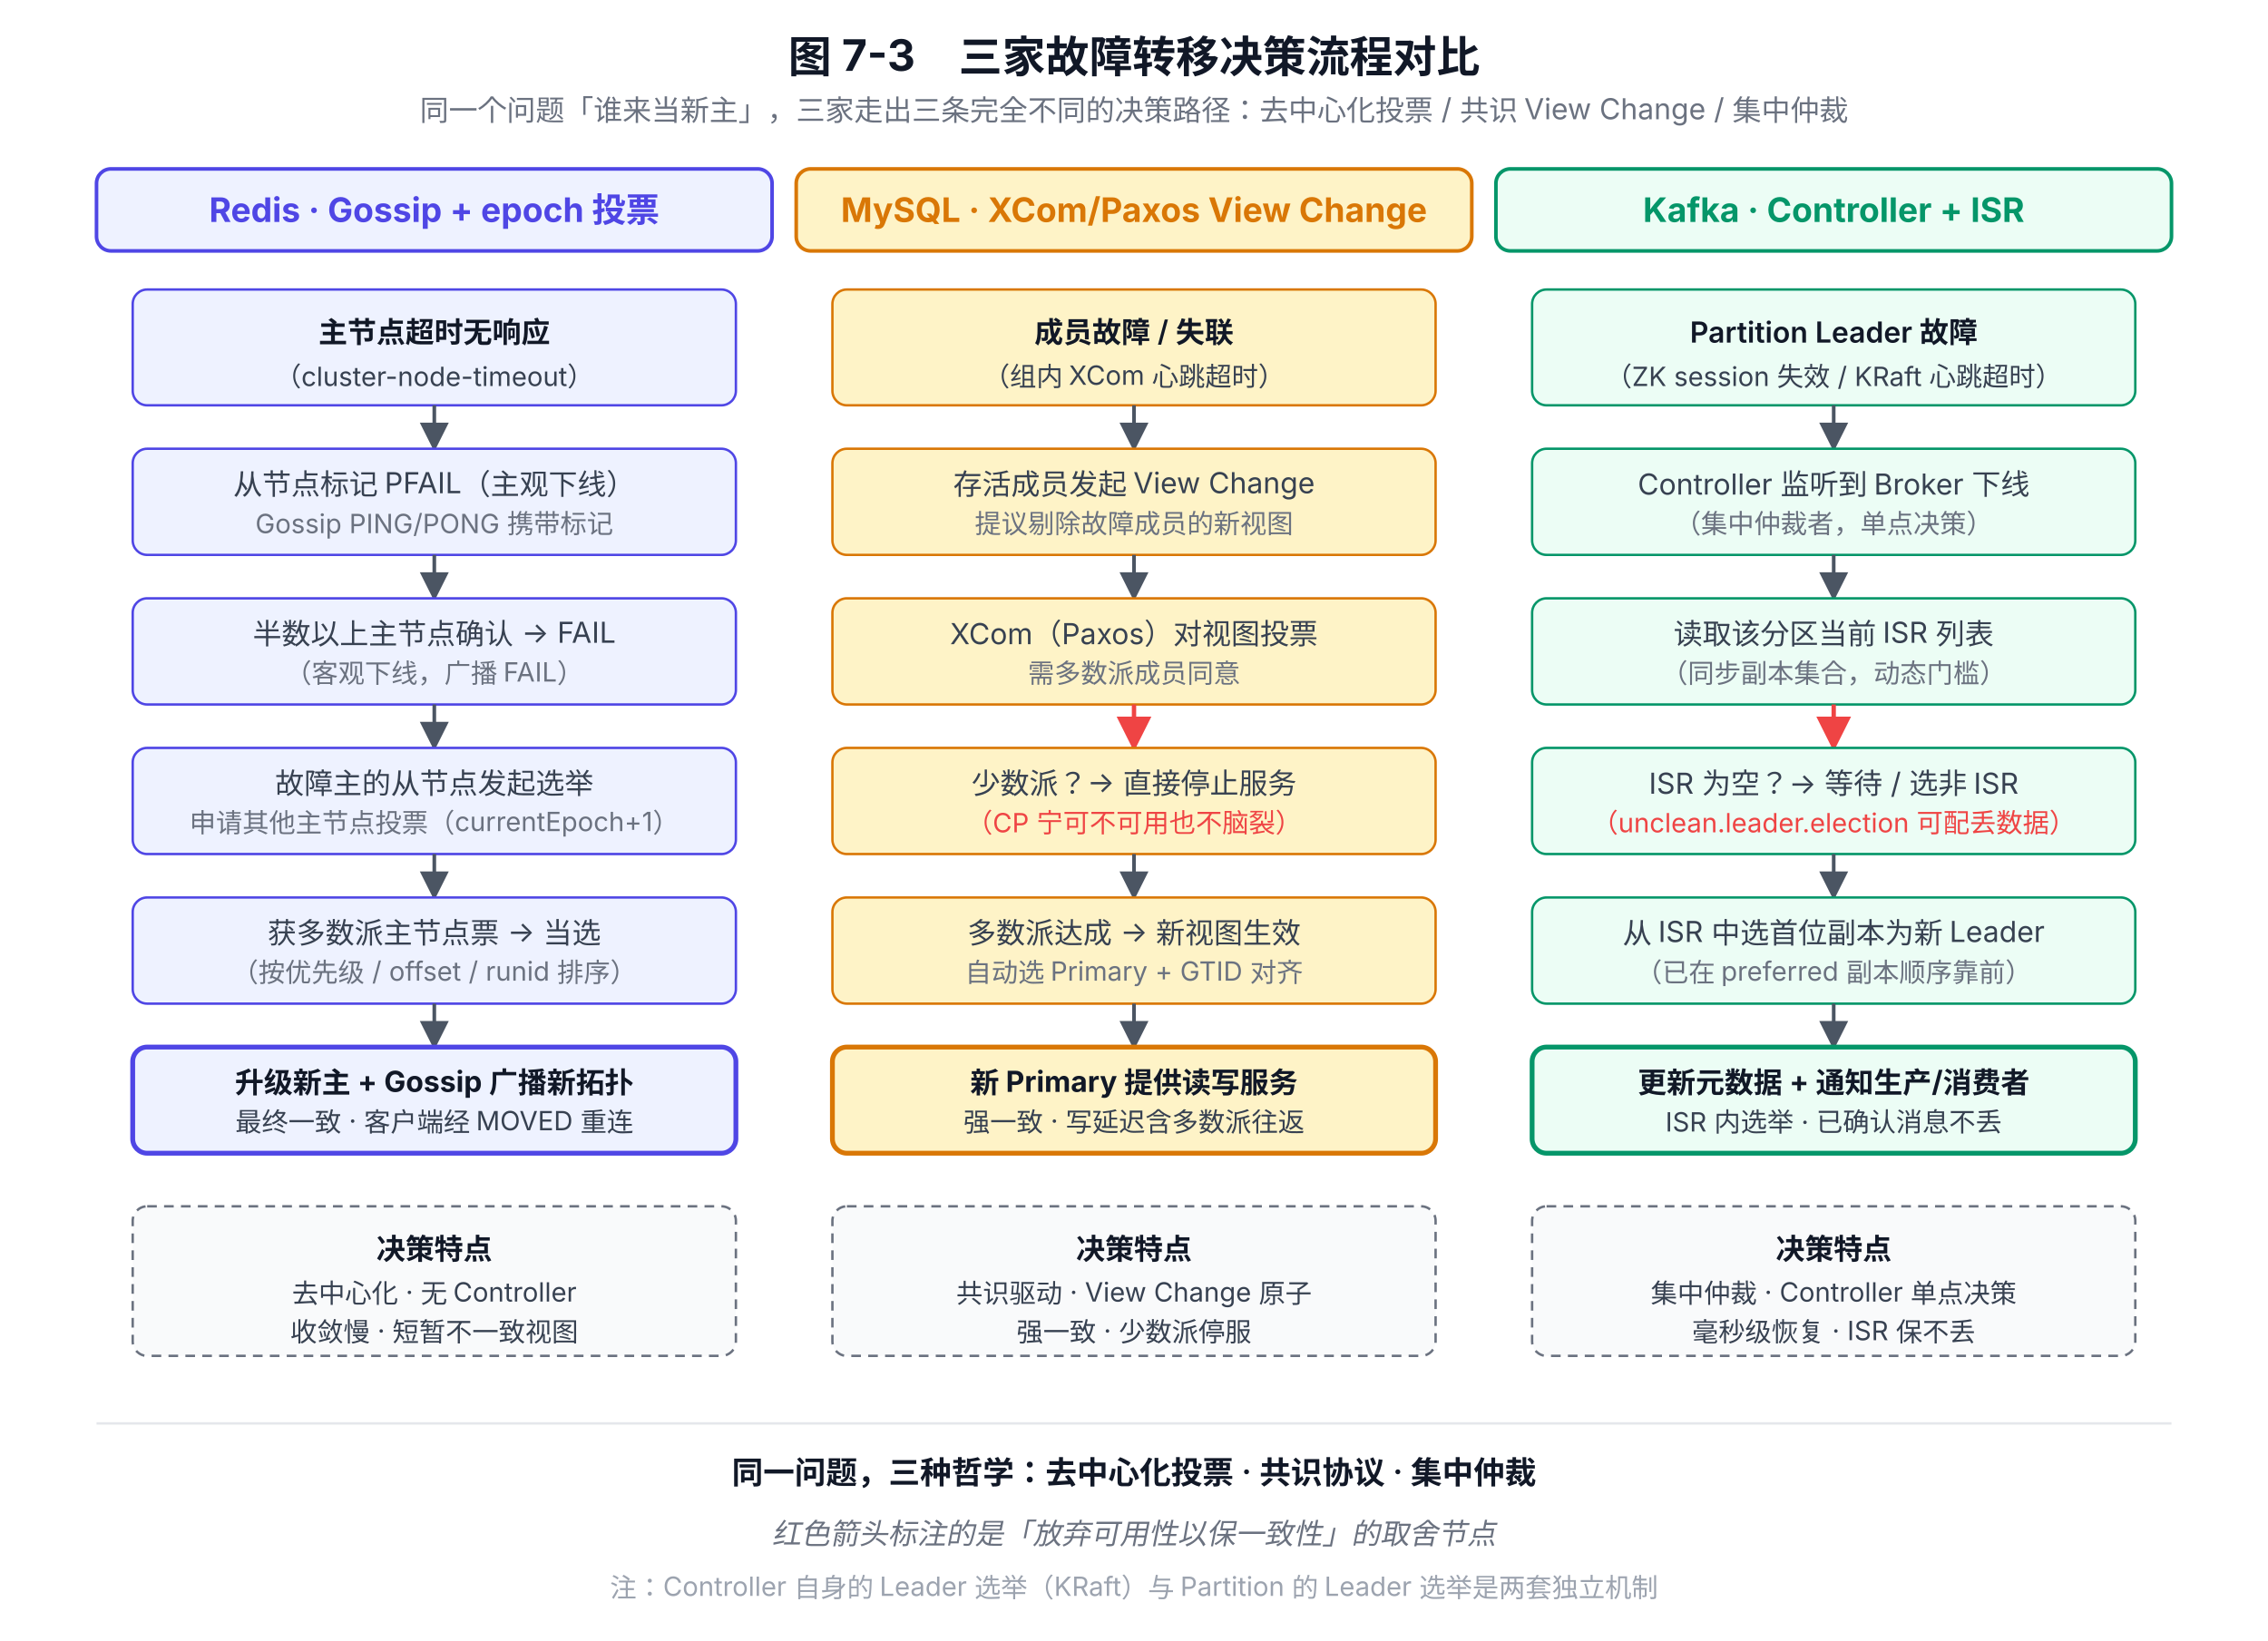
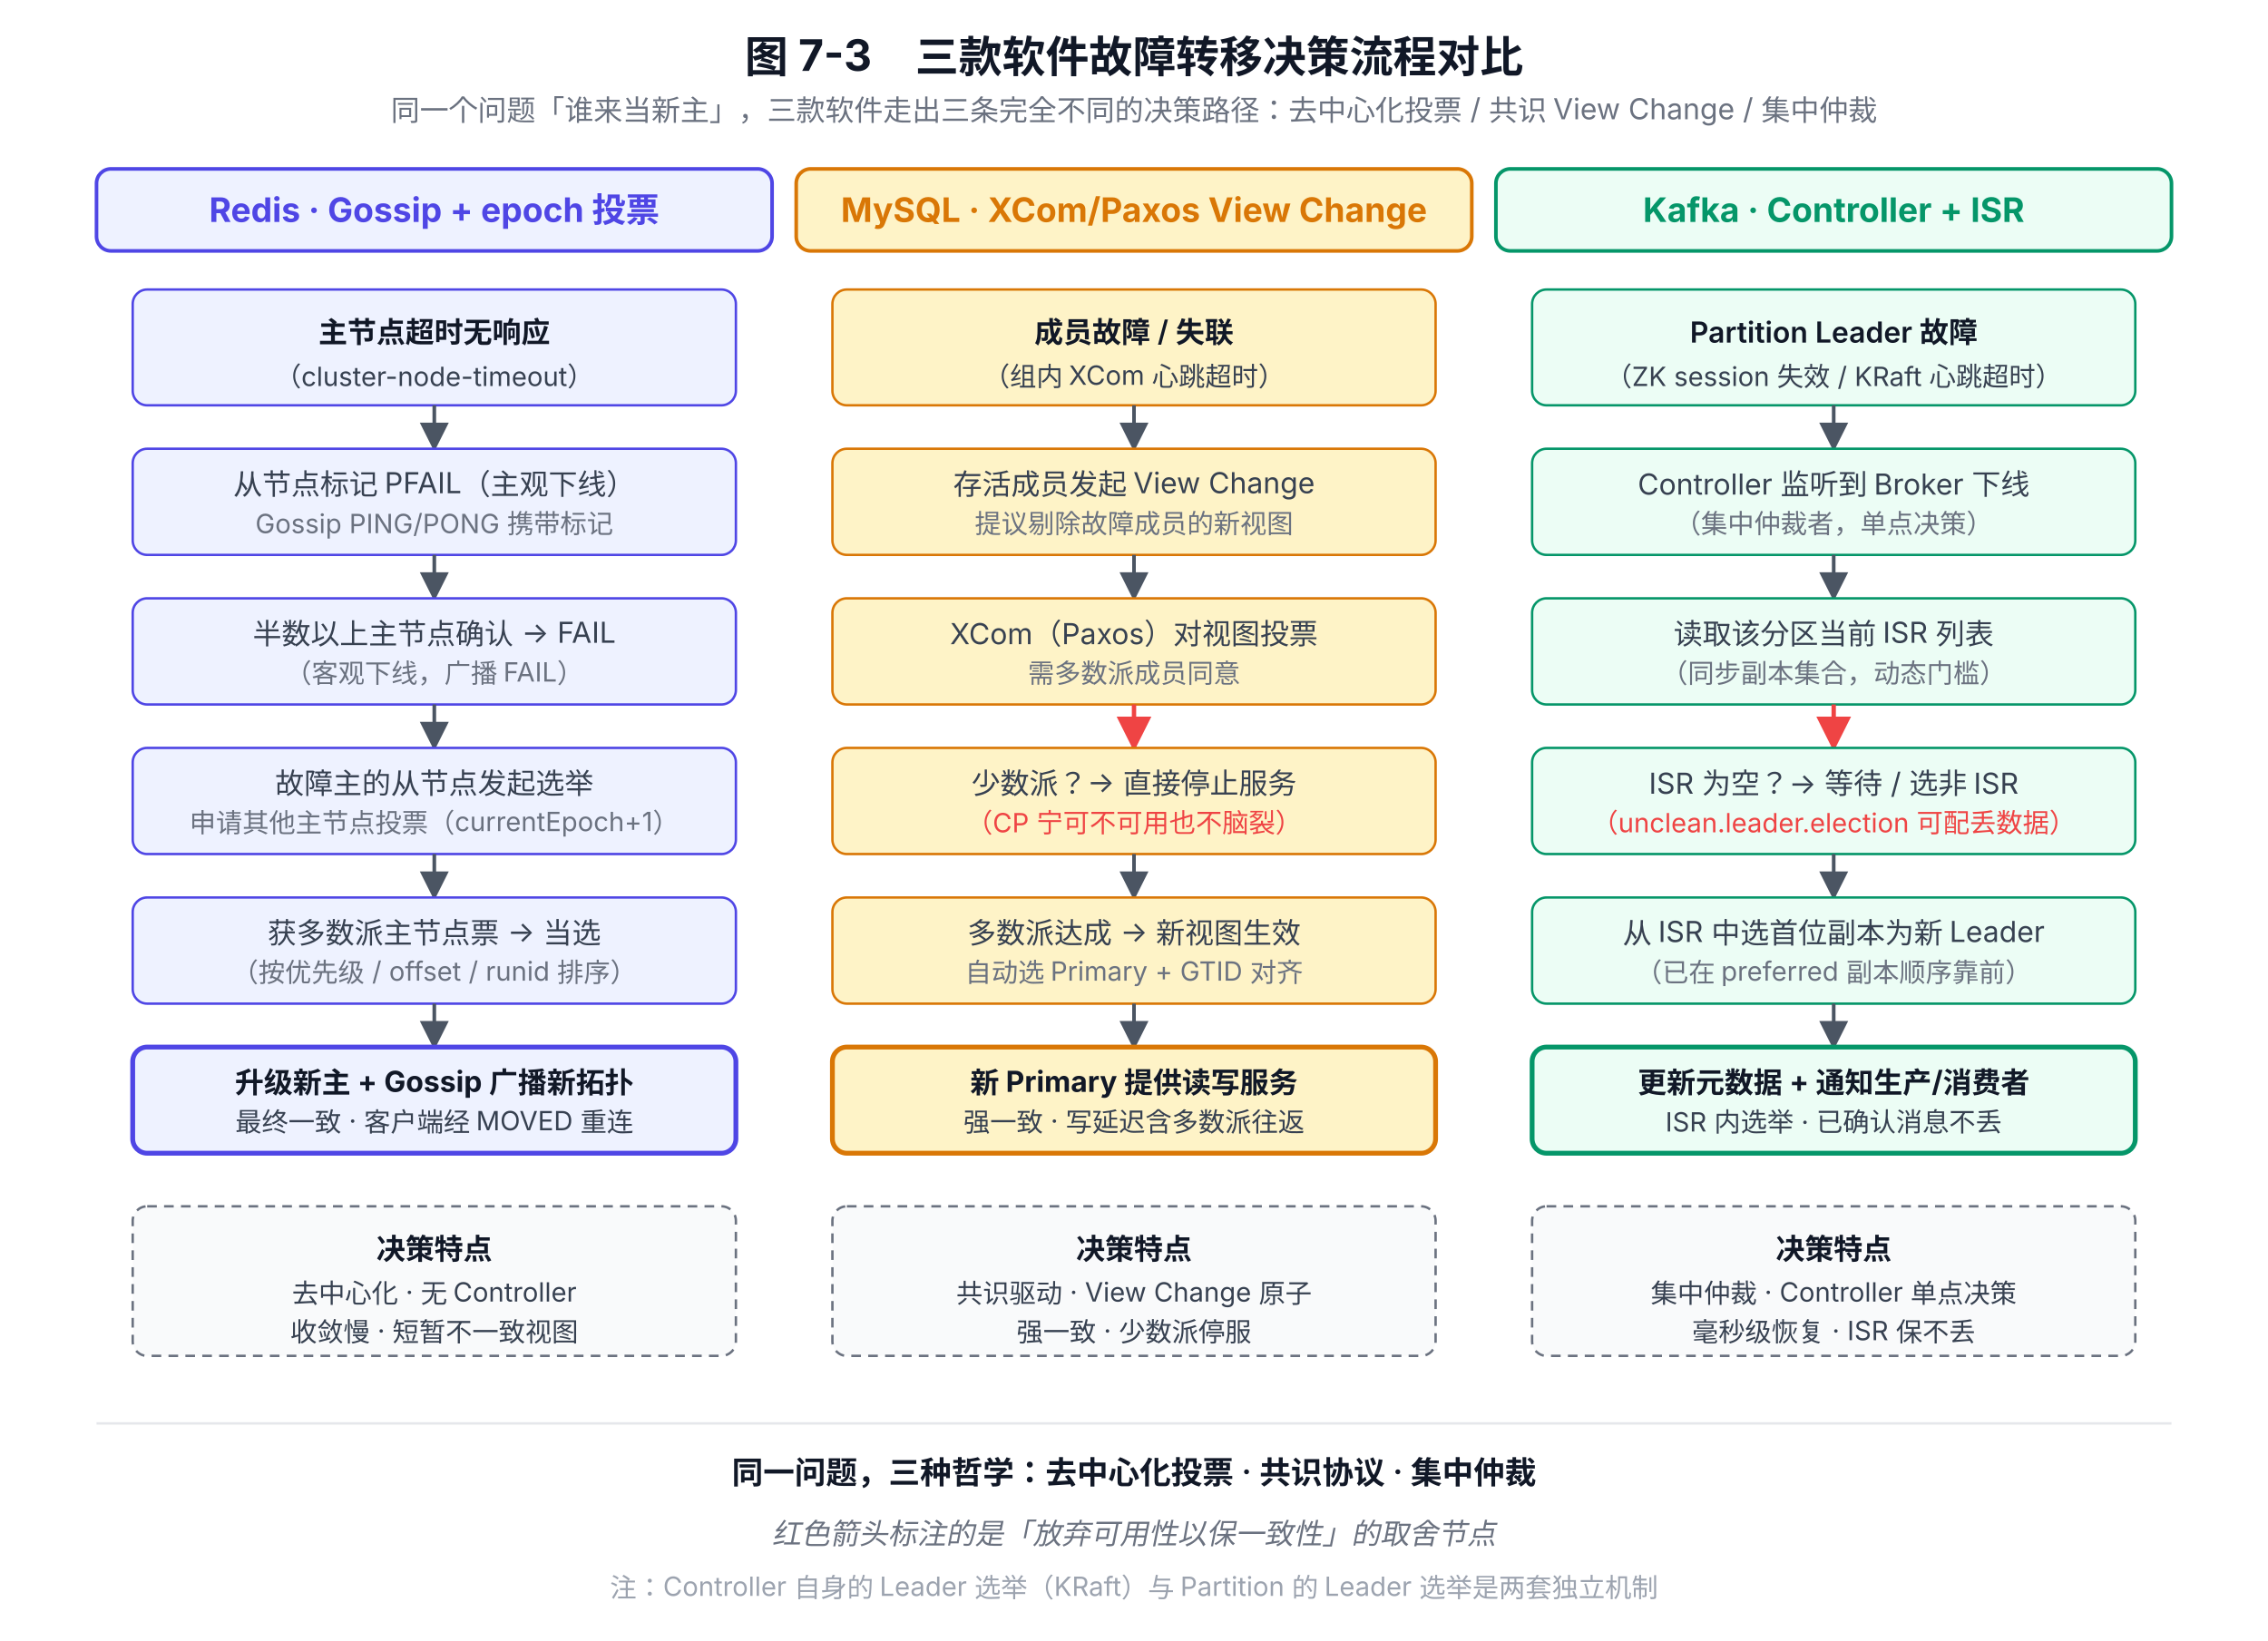
<svg xmlns="http://www.w3.org/2000/svg" viewBox="0 0 940 680" font-family="system-ui, -apple-system, 'PingFang SC', 'Microsoft YaHei', sans-serif">
  <defs>
    <marker id="arrow-gray" viewBox="0 0 10 10" refX="9" refY="5" markerWidth="8" markerHeight="8" orient="auto-start-reverse">
      <path d="M0,0 L10,5 L0,10 z" fill="#4B5563" />
    </marker>
    <marker id="arrow-red" viewBox="0 0 10 10" refX="9" refY="5" markerWidth="8" markerHeight="8" orient="auto-start-reverse">
      <path d="M0,0 L10,5 L0,10 z" fill="#EF4444" />
    </marker>
  </defs>
-   <text x="470" y="30" text-anchor="middle" font-size="18" font-weight="700" fill="#111827">图 7-3　三家故障转移决策流程对比</text>
-   <text x="470" y="50" text-anchor="middle" font-size="12" fill="#6B7280">同一个问题「谁来当新主」，三家走出三条完全不同的决策路径：去中心化投票 / 共识 View Change / 集中仲裁</text>
+   <text x="470" y="30" text-anchor="middle" font-size="18" font-weight="700" fill="#111827">图 7-3　三款软件故障转移决策流程对比</text>
+   <text x="470" y="50" text-anchor="middle" font-size="12" fill="#6B7280">同一个问题「谁来当新主」，三款软件走出三条完全不同的决策路径：去中心化投票 / 共识 View Change / 集中仲裁</text>
  <rect x="40" y="70" width="280" height="34" rx="6" fill="#EEF2FF" stroke="#4F46E5" stroke-width="1.5" />
  <text x="180" y="92" text-anchor="middle" font-size="14" font-weight="700" fill="#4F46E5">Redis · Gossip + epoch 投票</text>
  <rect x="330" y="70" width="280" height="34" rx="6" fill="#FEF3C7" stroke="#D97706" stroke-width="1.5" />
  <text x="470" y="92" text-anchor="middle" font-size="14" font-weight="700" fill="#D97706">MySQL · XCom/Paxos View Change</text>
  <rect x="620" y="70" width="280" height="34" rx="6" fill="#ECFDF5" stroke="#059669" stroke-width="1.5" />
  <text x="760" y="92" text-anchor="middle" font-size="14" font-weight="700" fill="#059669">Kafka · Controller + ISR</text>
  <rect x="55" y="120" width="250" height="48" rx="6" fill="#EEF2FF" stroke="#4F46E5" />
  <text x="180" y="142" text-anchor="middle" font-size="12" font-weight="600" fill="#111827">主节点超时无响应</text>
  <text x="180" y="160" text-anchor="middle" font-size="11" fill="#374151">（cluster-node-timeout）</text>
  <line x1="180" y1="168" x2="180" y2="186" stroke="#4B5563" stroke-width="1.5" marker-end="url(#arrow-gray)" />
  <rect x="55" y="186" width="250" height="44" rx="6" fill="#EEF2FF" stroke="#4F46E5" />
  <text x="180" y="205" text-anchor="middle" font-size="12" fill="#374151">从节点标记 PFAIL（主观下线）</text>
  <text x="180" y="221" text-anchor="middle" font-size="11" fill="#6B7280">Gossip PING/PONG 携带标记</text>
  <line x1="180" y1="230" x2="180" y2="248" stroke="#4B5563" stroke-width="1.5" marker-end="url(#arrow-gray)" />
  <rect x="55" y="248" width="250" height="44" rx="6" fill="#EEF2FF" stroke="#4F46E5" />
  <text x="180" y="267" text-anchor="middle" font-size="12" fill="#374151">半数以上主节点确认 → FAIL</text>
  <text x="180" y="283" text-anchor="middle" font-size="11" fill="#6B7280">（客观下线，广播 FAIL）</text>
  <line x1="180" y1="292" x2="180" y2="310" stroke="#4B5563" stroke-width="1.5" marker-end="url(#arrow-gray)" />
  <rect x="55" y="310" width="250" height="44" rx="6" fill="#EEF2FF" stroke="#4F46E5" />
  <text x="180" y="329" text-anchor="middle" font-size="12" fill="#374151">故障主的从节点发起选举</text>
  <text x="180" y="345" text-anchor="middle" font-size="11" fill="#6B7280">申请其他主节点投票（currentEpoch+1）</text>
  <line x1="180" y1="354" x2="180" y2="372" stroke="#4B5563" stroke-width="1.5" marker-end="url(#arrow-gray)" />
  <rect x="55" y="372" width="250" height="44" rx="6" fill="#EEF2FF" stroke="#4F46E5" />
  <text x="180" y="391" text-anchor="middle" font-size="12" fill="#374151">获多数派主节点票 → 当选</text>
  <text x="180" y="407" text-anchor="middle" font-size="11" fill="#6B7280">（按优先级 / offset / runid 排序）</text>
  <line x1="180" y1="416" x2="180" y2="434" stroke="#4B5563" stroke-width="1.5" marker-end="url(#arrow-gray)" />
  <rect x="55" y="434" width="250" height="44" rx="6" fill="#EEF2FF" stroke="#4F46E5" stroke-width="2" />
  <text x="180" y="453" text-anchor="middle" font-size="12" font-weight="700" fill="#111827">升级新主 + Gossip 广播新拓扑</text>
  <text x="180" y="469" text-anchor="middle" font-size="11" fill="#374151">最终一致 · 客户端经 MOVED 重连</text>
  <rect x="55" y="500" width="250" height="62" rx="6" fill="#F9FAFB" stroke="#6B7280" stroke-dasharray="4,3" />
  <text x="180" y="522" text-anchor="middle" font-size="12" font-weight="600" fill="#111827">决策特点</text>
  <text x="180" y="540" text-anchor="middle" font-size="11" fill="#374151">去中心化 · 无 Controller</text>
  <text x="180" y="556" text-anchor="middle" font-size="11" fill="#374151">收敛慢 · 短暂不一致视图</text>
  <rect x="345" y="120" width="250" height="48" rx="6" fill="#FEF3C7" stroke="#D97706" />
  <text x="470" y="142" text-anchor="middle" font-size="12" font-weight="600" fill="#111827">成员故障 / 失联</text>
  <text x="470" y="160" text-anchor="middle" font-size="11" fill="#374151">（组内 XCom 心跳超时）</text>
  <line x1="470" y1="168" x2="470" y2="186" stroke="#4B5563" stroke-width="1.5" marker-end="url(#arrow-gray)" />
  <rect x="345" y="186" width="250" height="44" rx="6" fill="#FEF3C7" stroke="#D97706" />
  <text x="470" y="205" text-anchor="middle" font-size="12" fill="#374151">存活成员发起 View Change</text>
  <text x="470" y="221" text-anchor="middle" font-size="11" fill="#6B7280">提议剔除故障成员的新视图</text>
  <line x1="470" y1="230" x2="470" y2="248" stroke="#4B5563" stroke-width="1.5" marker-end="url(#arrow-gray)" />
  <rect x="345" y="248" width="250" height="44" rx="6" fill="#FEF3C7" stroke="#D97706" />
  <text x="470" y="267" text-anchor="middle" font-size="12" fill="#374151">XCom（Paxos）对视图投票</text>
  <text x="470" y="283" text-anchor="middle" font-size="11" fill="#6B7280">需多数派成员同意</text>
  <line x1="470" y1="292" x2="470" y2="310" stroke="#EF4444" stroke-width="1.8" marker-end="url(#arrow-red)" />
  <rect x="345" y="310" width="250" height="44" rx="6" fill="#FEF3C7" stroke="#D97706" />
  <text x="470" y="329" text-anchor="middle" font-size="12" fill="#374151">少数派？→ 直接停止服务</text>
  <text x="470" y="345" text-anchor="middle" font-size="11" fill="#EF4444">（CP 宁可不可用也不脑裂）</text>
  <line x1="470" y1="354" x2="470" y2="372" stroke="#4B5563" stroke-width="1.5" marker-end="url(#arrow-gray)" />
  <rect x="345" y="372" width="250" height="44" rx="6" fill="#FEF3C7" stroke="#D97706" />
  <text x="470" y="391" text-anchor="middle" font-size="12" fill="#374151">多数派达成 → 新视图生效</text>
  <text x="470" y="407" text-anchor="middle" font-size="11" fill="#6B7280">自动选 Primary + GTID 对齐</text>
  <line x1="470" y1="416" x2="470" y2="434" stroke="#4B5563" stroke-width="1.5" marker-end="url(#arrow-gray)" />
  <rect x="345" y="434" width="250" height="44" rx="6" fill="#FEF3C7" stroke="#D97706" stroke-width="2" />
  <text x="470" y="453" text-anchor="middle" font-size="12" font-weight="700" fill="#111827">新 Primary 提供读写服务</text>
  <text x="470" y="469" text-anchor="middle" font-size="11" fill="#374151">强一致 · 写延迟含多数派往返</text>
  <rect x="345" y="500" width="250" height="62" rx="6" fill="#F9FAFB" stroke="#6B7280" stroke-dasharray="4,3" />
  <text x="470" y="522" text-anchor="middle" font-size="12" font-weight="600" fill="#111827">决策特点</text>
  <text x="470" y="540" text-anchor="middle" font-size="11" fill="#374151">共识驱动 · View Change 原子</text>
  <text x="470" y="556" text-anchor="middle" font-size="11" fill="#374151">强一致 · 少数派停服</text>
  <rect x="635" y="120" width="250" height="48" rx="6" fill="#ECFDF5" stroke="#059669" />
  <text x="760" y="142" text-anchor="middle" font-size="12" font-weight="600" fill="#111827">Partition Leader 故障</text>
  <text x="760" y="160" text-anchor="middle" font-size="11" fill="#374151">（ZK session 失效 / KRaft 心跳超时）</text>
  <line x1="760" y1="168" x2="760" y2="186" stroke="#4B5563" stroke-width="1.5" marker-end="url(#arrow-gray)" />
  <rect x="635" y="186" width="250" height="44" rx="6" fill="#ECFDF5" stroke="#059669" />
  <text x="760" y="205" text-anchor="middle" font-size="12" fill="#374151">Controller 监听到 Broker 下线</text>
  <text x="760" y="221" text-anchor="middle" font-size="11" fill="#6B7280">（集中仲裁者，单点决策）</text>
  <line x1="760" y1="230" x2="760" y2="248" stroke="#4B5563" stroke-width="1.5" marker-end="url(#arrow-gray)" />
  <rect x="635" y="248" width="250" height="44" rx="6" fill="#ECFDF5" stroke="#059669" />
  <text x="760" y="267" text-anchor="middle" font-size="12" fill="#374151">读取该分区当前 ISR 列表</text>
  <text x="760" y="283" text-anchor="middle" font-size="11" fill="#6B7280">（同步副本集合，动态门槛）</text>
  <line x1="760" y1="292" x2="760" y2="310" stroke="#EF4444" stroke-width="1.8" marker-end="url(#arrow-red)" />
  <rect x="635" y="310" width="250" height="44" rx="6" fill="#ECFDF5" stroke="#059669" />
  <text x="760" y="329" text-anchor="middle" font-size="12" fill="#374151">ISR 为空？→ 等待 / 选非 ISR</text>
  <text x="760" y="345" text-anchor="middle" font-size="11" fill="#EF4444">（unclean.leader.election 可配丢数据）</text>
  <line x1="760" y1="354" x2="760" y2="372" stroke="#4B5563" stroke-width="1.5" marker-end="url(#arrow-gray)" />
  <rect x="635" y="372" width="250" height="44" rx="6" fill="#ECFDF5" stroke="#059669" />
  <text x="760" y="391" text-anchor="middle" font-size="12" fill="#374151">从 ISR 中选首位副本为新 Leader</text>
  <text x="760" y="407" text-anchor="middle" font-size="11" fill="#6B7280">（已在 preferred 副本顺序靠前）</text>
  <line x1="760" y1="416" x2="760" y2="434" stroke="#4B5563" stroke-width="1.5" marker-end="url(#arrow-gray)" />
  <rect x="635" y="434" width="250" height="44" rx="6" fill="#ECFDF5" stroke="#059669" stroke-width="2" />
  <text x="760" y="453" text-anchor="middle" font-size="12" font-weight="700" fill="#111827">更新元数据 + 通知生产/消费者</text>
  <text x="760" y="469" text-anchor="middle" font-size="11" fill="#374151">ISR 内选举 · 已确认消息不丢</text>
  <rect x="635" y="500" width="250" height="62" rx="6" fill="#F9FAFB" stroke="#6B7280" stroke-dasharray="4,3" />
  <text x="760" y="522" text-anchor="middle" font-size="12" font-weight="600" fill="#111827">决策特点</text>
  <text x="760" y="540" text-anchor="middle" font-size="11" fill="#374151">集中仲裁 · Controller 单点决策</text>
  <text x="760" y="556" text-anchor="middle" font-size="11" fill="#374151">毫秒级恢复 · ISR 保不丢</text>
  <line x1="40" y1="590" x2="900" y2="590" stroke="#E5E7EB" stroke-width="1" />
  <text x="470" y="615" text-anchor="middle" font-size="13" font-weight="600" fill="#111827">同一问题，三种哲学：去中心化投票 · 共识协议 · 集中仲裁</text>
  <text x="470" y="640" text-anchor="middle" font-size="12" font-style="italic" fill="#6B7280">
    红色箭头标注的是「放弃可用性以保一致性」的取舍节点
  </text>
  <text x="470" y="662" text-anchor="middle" font-size="11" fill="#9CA3AF">注：Controller 自身的 Leader 选举（KRaft）与 Partition 的 Leader 选举是两套独立机制</text>
</svg>
